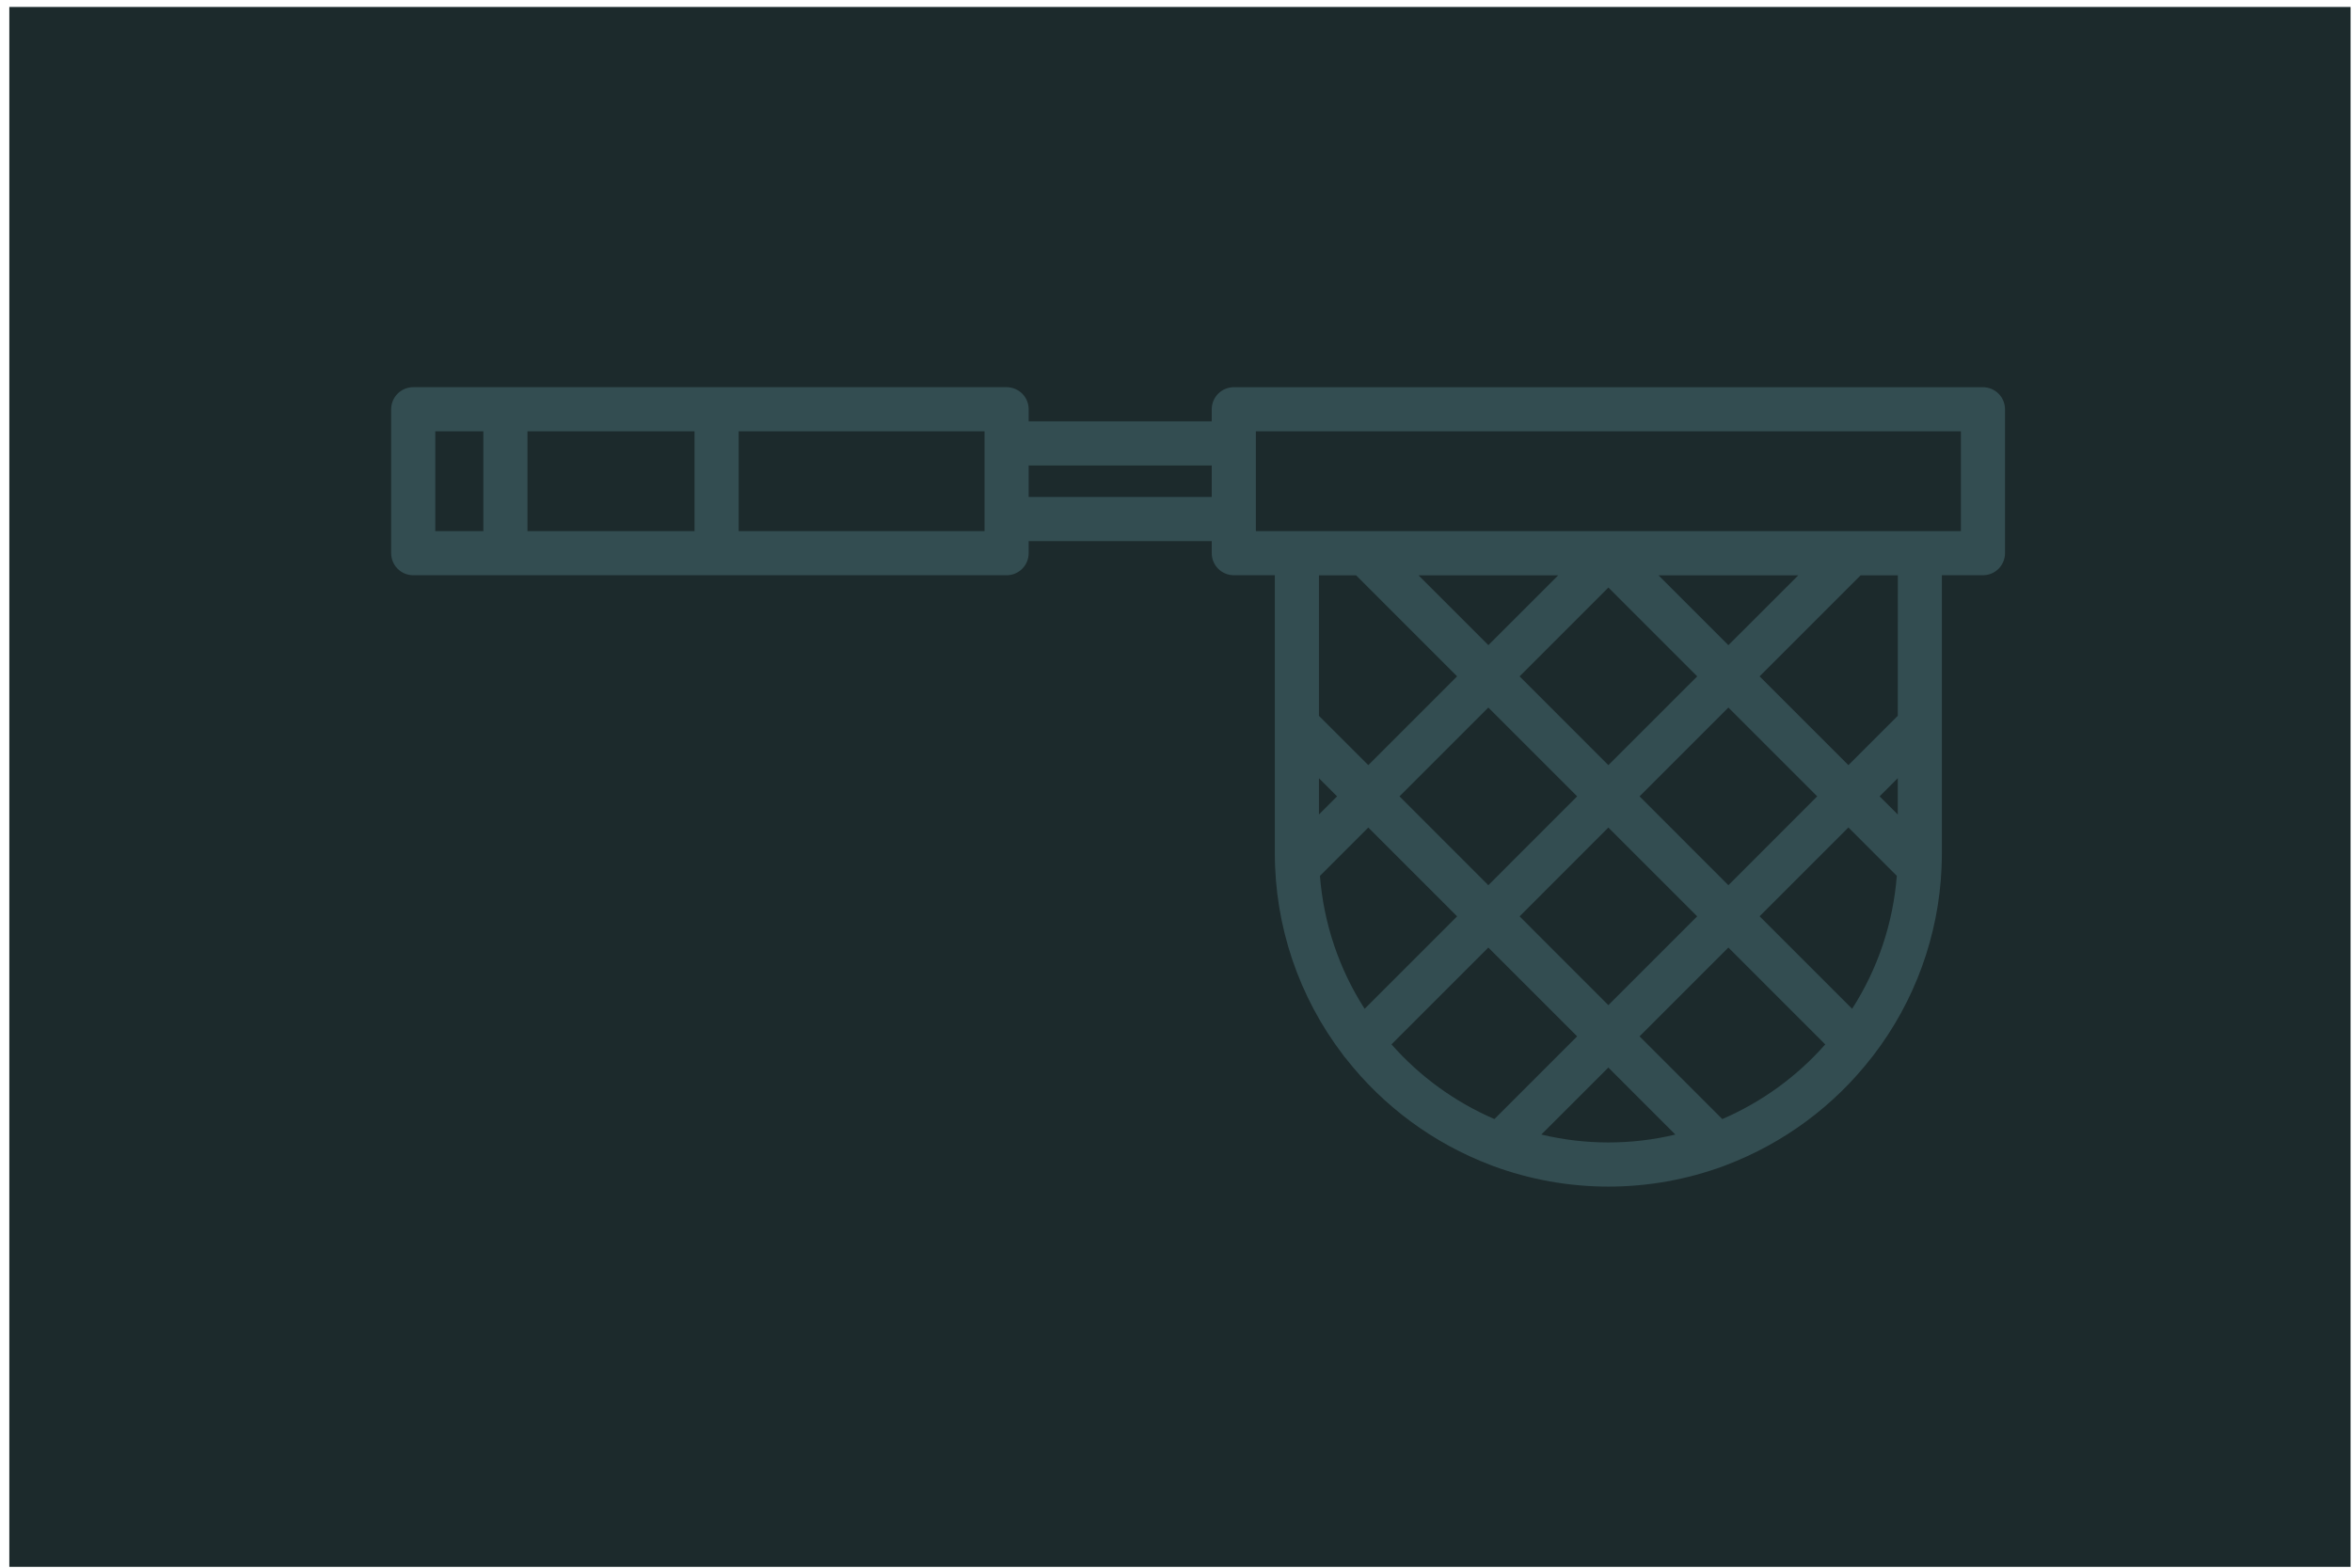
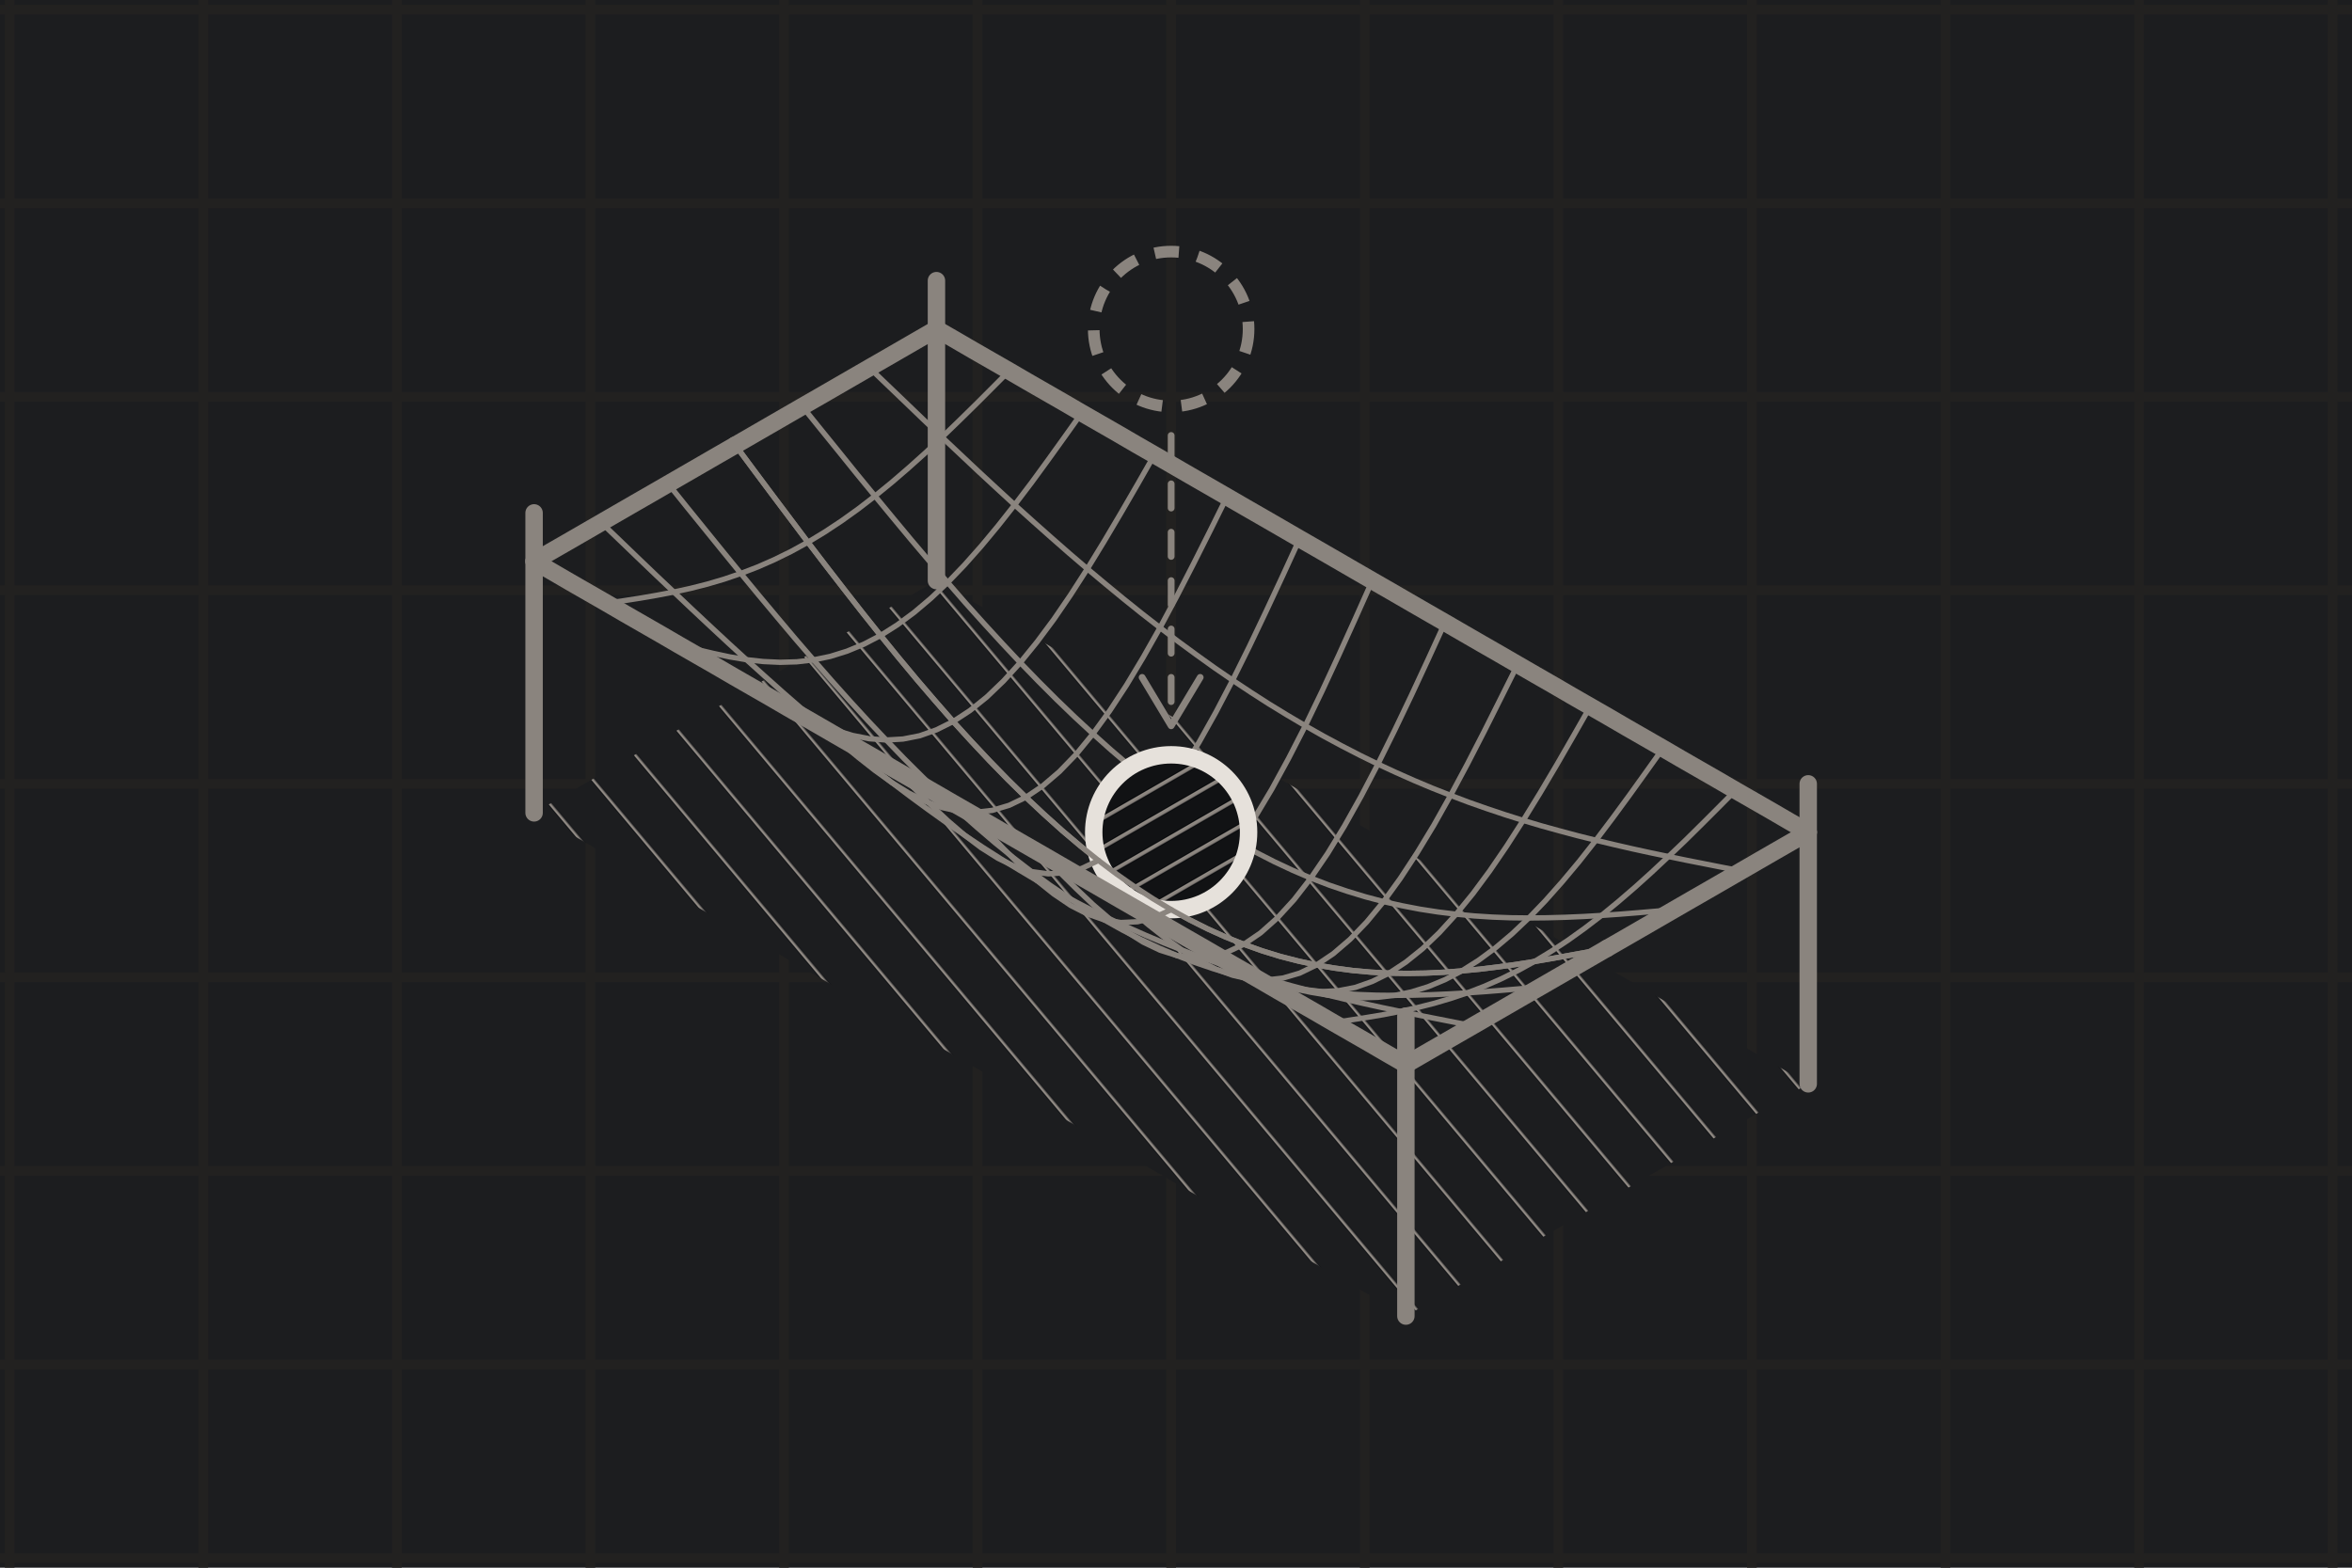
<svg xmlns="http://www.w3.org/2000/svg" width="243" height="162" viewBox="0 0 243 162" fill="none">
-   <rect x="0.963" y="0.719" width="241.888" height="161.192" fill="#1C2A2C" />
-   <path d="M204.87 40.013H127.472C126.868 40.013 126.288 40.254 125.86 40.681C125.433 41.108 125.193 41.688 125.192 42.292V43.539H106.278V42.29C106.278 41.685 106.038 41.106 105.61 40.678C105.183 40.251 104.603 40.011 103.999 40.01H42.693C42.393 40.01 42.097 40.07 41.82 40.184C41.543 40.299 41.292 40.467 41.08 40.679C40.869 40.891 40.701 41.143 40.586 41.419C40.472 41.696 40.413 41.993 40.413 42.292V57.165C40.414 57.769 40.654 58.349 41.081 58.776C41.509 59.204 42.088 59.444 42.693 59.444H103.999C104.603 59.444 105.183 59.204 105.61 58.776C106.038 58.349 106.278 57.769 106.278 57.165V55.914H125.192V57.162C125.193 57.767 125.433 58.346 125.86 58.773C126.288 59.201 126.868 59.441 127.472 59.442H131.711V88.157C131.704 95.689 134.179 103.014 138.751 108.999C138.838 109.135 138.938 109.262 139.05 109.378C142.935 114.338 148.099 118.144 153.987 120.385C154.06 120.419 154.135 120.448 154.211 120.474C161.932 123.335 170.422 123.335 178.143 120.474C178.209 120.45 178.273 120.426 178.34 120.396C184.289 118.134 189.5 114.276 193.399 109.246C193.464 109.175 193.524 109.098 193.578 109.018C197.839 103.448 200.287 96.704 200.593 89.698C200.593 89.669 200.593 89.641 200.593 89.612C200.612 89.13 200.629 88.648 200.629 88.161V74.96C200.629 74.925 200.629 74.889 200.629 74.853V59.444H204.868C205.167 59.444 205.464 59.386 205.741 59.271C206.018 59.157 206.269 58.989 206.481 58.777C206.693 58.565 206.861 58.314 206.976 58.037C207.091 57.761 207.15 57.464 207.15 57.165V42.292C207.15 41.688 206.909 41.108 206.482 40.681C206.055 40.254 205.475 40.013 204.87 40.013ZM44.972 44.572H49.938V54.885H44.972V44.572ZM54.497 54.885V44.572H71.757V54.885H54.497ZM101.719 54.885H76.318V44.572H101.719V54.885ZM106.278 51.355V48.098H125.192V51.355H106.278ZM191.352 104.242L181.794 94.684L190.971 85.507L195.971 90.507C195.591 95.4 194.004 100.122 191.352 104.251V104.242ZM136.372 90.511L141.367 85.516L150.544 94.693L140.989 104.248C138.339 100.121 136.753 95.401 136.372 90.511ZM160.991 59.451L153.773 66.667L146.556 59.451H160.991ZM166.174 60.714L175.352 69.891L166.169 79.068L156.999 69.891L166.174 60.714ZM150.543 69.891L141.367 79.068L136.27 73.972V59.451H140.104L150.543 69.891ZM136.27 80.419L138.143 82.292L136.27 84.166V80.419ZM144.591 82.292L153.768 73.115L162.945 82.292L153.768 91.476L144.591 82.292ZM166.169 85.516L175.346 94.693L166.169 103.87L156.999 94.693L166.169 85.516ZM169.393 82.292L178.57 73.115L187.747 82.292L178.57 91.476L169.393 82.292ZM194.195 82.292L196.072 80.415V84.169L194.195 82.292ZM196.072 73.967L190.971 79.068L181.794 69.891L192.235 59.451H196.078L196.072 73.967ZM178.57 66.672L171.354 59.456H185.787L178.57 66.672ZM143.763 107.923L153.768 97.917L162.945 107.094L154.4 115.64C150.328 113.884 146.696 111.249 143.763 107.923ZM159.247 117.239L166.169 110.318L173.091 117.241C168.541 118.332 163.797 118.331 159.247 117.239ZM177.94 115.641L169.393 107.094L178.57 97.917L188.578 107.926C185.645 111.251 182.012 113.886 177.94 115.641ZM202.591 54.885H129.752V44.572H202.591V54.885Z" fill="#334D51" />
+   <defs>
+     <pattern id="h1" width="5" height="5" patternUnits="userSpaceOnUse" patternTransform="rotate(-40)">
+       <rect width="5" height="5" fill="#1c1d1f" />
+       <line x1="0" y1="0" x2="0" y2="5" stroke="#8a847e" stroke-width="0.5" />
+     </pattern>
+     <pattern id="h2" width="2.6" height="2.6" patternUnits="userSpaceOnUse" patternTransform="rotate(60)">
+       <rect width="2.6" height="2.6" fill="#111214" />
+       <line x1="0" y1="0" x2="0" y2="2.6" stroke="#8a847e" stroke-width="0.75" />
+     </pattern>
+   </defs>
+   <rect width="243" height="162" fill="#1c1d1f" />
+   <g stroke="#222120" stroke-width="1">
+     <line x1="1" y1="0" x2="1" y2="162" />
+     <line x1="21" y1="0" x2="21" y2="162" />
+     <line x1="41" y1="0" x2="41" y2="162" />
+     <line x1="61" y1="0" x2="61" y2="162" />
+     <line x1="81" y1="0" x2="81" y2="162" />
+     <line x1="101" y1="0" x2="101" y2="162" />
+     <line x1="121" y1="0" x2="121" y2="162" />
+     <line x1="141" y1="0" x2="141" y2="162" />
+     <line x1="161" y1="0" x2="161" y2="162" />
+     <line x1="181" y1="0" x2="181" y2="162" />
+     <line x1="201" y1="0" x2="201" y2="162" />
+     <line x1="221" y1="0" x2="221" y2="162" />
+     <line x1="241" y1="0" x2="241" y2="162" />
+     <line x1="0" y1="1" x2="243" y2="1" />
+     <line x1="0" y1="21" x2="243" y2="21" />
+     <line x1="0" y1="41" x2="243" y2="41" />
+     <line x1="0" y1="61" x2="243" y2="61" />
+     <line x1="0" y1="81" x2="243" y2="81" />
+     <line x1="0" y1="101" x2="243" y2="101" />
+     <line x1="0" y1="121" x2="243" y2="121" />
+     <line x1="0" y1="141" x2="243" y2="141" />
+     <line x1="0" y1="161" x2="243" y2="161" />
+   </g>
+   <polygon points="96.75,60 186.82,112 145.25,136 55.18,84" fill="url(#h1)" />
+   <polyline points="96.75,60 96.75,29" fill="none" stroke="#8a847e" stroke-width="1.8" stroke-linejoin="round" stroke-linecap="round" />
+   <polyline points="186.82,112 186.82,81" fill="none" stroke="#8a847e" stroke-width="1.8" stroke-linejoin="round" stroke-linecap="round" />
+   <polyline points="96.75,34 95.02,35 93.29,36 91.56,37 89.82,38 88.09,39 86.36,40 84.63,41 82.89,42 81.16,43 79.43,44 77.7,45 75.97,46" fill="none" stroke="#8a847e" stroke-width="1.8" stroke-linejoin="round" stroke-linecap="round" />
+   <polyline points="104.26,38.33 102.52,40.08 100.79,41.81 99.06,43.51 97.33,45.18 95.6,46.8 93.86,48.36 92.13,49.85 90.4,51.26 88.67,52.59 86.94,53.83 85.2,54.98 83.47,56.03" fill="none" stroke="#8a847e" stroke-width="0.55" stroke-linejoin="round" stroke-linecap="round" />
+   <polyline points="111.76,42.67 110.03,45.1 108.3,47.51 106.57,49.88 104.83,52.17 103.1,54.36 101.37,56.44 99.64,58.39 97.91,60.19 96.17,61.83 94.44,63.29 92.71,64.57 90.98,65.67" fill="none" stroke="#8a847e" stroke-width="0.55" stroke-linejoin="round" stroke-linecap="round" />
+   <polyline points="119.27,47 117.54,50.03 115.8,53.03 114.07,55.95 112.34,58.78 110.61,61.47 108.88,64 107.14,66.34 105.41,68.47 103.68,70.37 101.95,72.03 100.22,73.42 98.48,74.56" fill="none" stroke="#8a847e" stroke-width="0.55" stroke-linejoin="round" stroke-linecap="round" />
+   <polyline points="126.77,51.33 125.04,54.82 123.31,58.26 121.58,61.62 119.85,64.86 118.11,67.93 116.38,70.81 114.65,73.45 112.92,75.83 111.19,77.94 109.45,79.74 107.72,81.22 105.99,82.39" fill="none" stroke="#8a847e" stroke-width="0.55" stroke-linejoin="round" stroke-linecap="round" />
+   <polyline points="134.28,55.67 132.55,59.44 130.81,63.17 129.08,66.8 127.35,70.29 125.62,73.6 123.89,76.69 122.15,79.53 120.42,82.07 118.69,84.3 116.96,86.19 115.23,87.74 113.49,88.92" fill="none" stroke="#8a847e" stroke-width="0.55" stroke-linejoin="round" stroke-linecap="round" />
+   <polyline points="141.78,60 140.05,63.87 138.32,67.69 136.59,71.42 134.86,75 133.12,78.39 131.39,81.56 129.66,84.45 127.93,87.05 126.2,89.33 124.46,91.25 122.73,92.81 121,94" fill="none" stroke="#8a847e" stroke-width="0.55" stroke-linejoin="round" stroke-linecap="round" />
+   <polyline points="149.29,64.33 147.56,68.11 145.83,71.83 144.09,75.47 142.36,78.96 140.63,82.27 138.9,85.36 137.17,88.19 135.43,90.74 133.7,92.97 131.97,94.86 130.24,96.4 128.51,97.58" fill="none" stroke="#8a847e" stroke-width="0.55" stroke-linejoin="round" stroke-linecap="round" />
+   <polyline points="156.8,68.67 155.06,72.15 153.33,75.6 151.6,78.96 149.87,82.19 148.14,85.27 146.4,88.14 144.67,90.78 142.94,93.17 141.21,95.27 139.48,97.07 137.74,98.56 136.01,99.72" fill="none" stroke="#8a847e" stroke-width="0.55" stroke-linejoin="round" stroke-linecap="round" />
+   <polyline points="164.3,73 162.57,76.03 160.84,79.03 159.11,81.95 157.37,84.78 155.64,87.47 153.91,90 152.18,92.34 150.44,94.47 148.71,96.37 146.98,98.03 145.25,99.42 143.52,100.56" fill="none" stroke="#8a847e" stroke-width="0.55" stroke-linejoin="round" stroke-linecap="round" />
+   <polyline points="171.81,77.33 170.07,79.77 168.34,82.18 166.61,84.54 164.88,86.83 163.15,89.03 161.41,91.11 159.68,93.06 157.95,94.86 156.22,96.5 154.49,97.96 152.75,99.24 151.02,100.33" fill="none" stroke="#8a847e" stroke-width="0.55" stroke-linejoin="round" stroke-linecap="round" />
+   <polyline points="179.31,81.67 177.58,83.41 175.85,85.14 174.12,86.85 172.38,88.51 170.65,90.13 168.92,91.69 167.19,93.18 165.46,94.6 163.72,95.93 161.99,97.17 160.26,98.31 158.53,99.36" fill="none" stroke="#8a847e" stroke-width="0.55" stroke-linejoin="round" stroke-linecap="round" />
+   <polyline points="186.82,86 185.09,87 183.35,88 181.62,89 179.89,90 178.16,91 176.43,92 174.69,93 172.96,94 171.23,95 169.5,96 167.77,97 166.03,98" fill="none" stroke="#8a847e" stroke-width="1.8" stroke-linejoin="round" stroke-linecap="round" />
+   <polyline points="96.75,34 98.63,35.08 100.5,36.17 102.38,37.25 104.26,38.33 106.13,39.42 108.01,40.5 109.89,41.58 111.76,42.67 113.64,43.75 115.52,44.83 117.39,45.92 119.27,47 121.14,48.08 123.02,49.17 124.9,50.25 126.77,51.33 128.65,52.42 130.53,53.5 132.4,54.58 134.28,55.67 136.16,56.75 138.03,57.83 139.91,58.92 141.78,60 143.66,61.08 145.54,62.17 147.41,63.25 149.29,64.33 151.17,65.42 153.04,66.5 154.92,67.58 156.8,68.67 158.67,69.75 160.55,70.83 162.42,71.92 164.3,73 166.18,74.08 168.05,75.17 169.93,76.25 171.81,77.33 173.68,78.42 175.56,79.5 177.44,80.58 179.31,81.67 181.19,82.75 183.07,83.83 184.94,84.92 186.82,86" fill="none" stroke="#8a847e" stroke-width="1.8" stroke-linejoin="round" stroke-linecap="round" />
+   <polyline points="89.82,38 91.7,39.8 93.58,41.6 95.45,43.4 97.33,45.18 99.21,46.95 101.08,48.71 102.96,50.45 104.83,52.17 106.71,53.86 108.59,55.53 110.46,57.17 112.34,58.78 114.22,60.35 116.09,61.89 117.97,63.4 119.85,64.86 121.72,66.28 123.6,67.66 125.47,69 127.35,70.29 129.23,71.54 131.1,72.74 132.98,73.89 134.86,75 136.73,76.06 138.61,77.07 140.49,78.04 142.36,78.96 144.24,79.83 146.11,80.66 147.99,81.45 149.87,82.19 151.74,82.9 153.62,83.56 155.5,84.19 157.37,84.78 159.25,85.34 161.13,85.86 163,86.36 164.88,86.83 166.76,87.28 168.63,87.71 170.51,88.12 172.38,88.51 174.26,88.9 176.14,89.27 178.01,89.64 179.89,90" fill="none" stroke="#8a847e" stroke-width="0.55" stroke-linejoin="round" stroke-linecap="round" />
+   <polyline points="82.89,42 84.77,44.33 86.65,46.65 88.52,48.97 90.4,51.26 92.28,53.54 94.15,55.79 96.03,58.01 97.91,60.19 99.78,62.34 101.66,64.43 103.54,66.48 105.41,68.47 107.29,70.41 109.16,72.28 111.04,74.09 112.92,75.83 114.79,77.5 116.67,79.1 118.55,80.62 120.42,82.07 122.3,83.44 124.18,84.72 126.05,85.93 127.93,87.05 129.8,88.1 131.68,89.06 133.56,89.94 135.43,90.74 137.31,91.46 139.19,92.1 141.06,92.67 142.94,93.17 144.82,93.59 146.69,93.95 148.57,94.24 150.44,94.47 152.32,94.65 154.2,94.77 156.07,94.84 157.95,94.86 159.83,94.84 161.7,94.79 163.58,94.71 165.46,94.6 167.33,94.47 169.21,94.32 171.09,94.16 172.96,94" fill="none" stroke="#8a847e" stroke-width="0.55" stroke-linejoin="round" stroke-linecap="round" />
+   <polyline points="75.97,46 77.84,48.52 79.72,51.04 81.6,53.54 83.47,56.03 85.35,58.49 87.23,60.92 89.1,63.31 90.98,65.67 92.85,67.97 94.73,70.23 96.61,72.42 98.48,74.56 100.36,76.62 102.24,78.62 104.11,80.54 105.99,82.39 107.87,84.15 109.74,85.83 111.62,87.42 113.49,88.92 115.37,90.33 117.25,91.65 119.12,92.87 121,94 122.88,95.04 124.75,95.98 126.63,96.83 128.51,97.58 130.38,98.25 132.26,98.83 134.13,99.31 136.01,99.72 137.89,100.04 139.76,100.29 141.64,100.46 143.52,100.56 145.39,100.59 147.27,100.56 149.15,100.47 151.02,100.33 152.9,100.15 154.77,99.92 156.65,99.66 158.53,99.36 160.4,99.04 162.28,98.7 164.16,98.36 166.03,98" fill="none" stroke="#8a847e" stroke-width="0.55" stroke-linejoin="round" stroke-linecap="round" />
+   <circle cx="121" cy="86" r="8" fill="url(#h2)" stroke="#e6e1db" stroke-width="1.8" />
+   <polyline points="75.97,46 74.23,47 72.5,48 70.77,49 69.04,50 67.31,51 65.57,52 63.84,53 62.11,54 60.38,55 58.65,56 56.91,57 55.18,58" fill="none" stroke="#8a847e" stroke-width="1.8" stroke-linejoin="round" stroke-linecap="round" />
+   <polyline points="83.47,56.03 81.74,56.98 80.01,57.83 78.28,58.59 76.54,59.26 74.81,59.85 73.08,60.36 71.35,60.8 69.62,61.18 67.88,61.51 66.15,61.81 64.42,62.08 62.69,62.33" fill="none" stroke="#8a847e" stroke-width="0.55" stroke-linejoin="round" stroke-linecap="round" />
+   <polyline points="90.98,65.67 89.25,66.57 87.51,67.29 85.78,67.83 84.05,68.19 82.32,68.39 80.59,68.44 78.85,68.36 77.12,68.17 75.39,67.88 73.66,67.51 71.93,67.1 70.19,66.67" fill="none" stroke="#8a847e" stroke-width="0.55" stroke-linejoin="round" stroke-linecap="round" />
+   <polyline points="98.48,74.56 96.75,75.42 95.02,76.03 93.29,76.37 91.56,76.47 89.82,76.34 88.09,76 86.36,75.47 84.63,74.78 82.89,73.95 81.16,73.03 79.43,72.03 77.7,71" fill="none" stroke="#8a847e" stroke-width="0.55" stroke-linejoin="round" stroke-linecap="round" />
+   <polyline points="105.99,82.39 104.26,83.22 102.52,83.74 100.79,83.94 99.06,83.83 97.33,83.45 95.6,82.81 93.86,81.93 92.13,80.86 90.4,79.62 88.67,78.26 86.94,76.82 85.2,75.33" fill="none" stroke="#8a847e" stroke-width="0.55" stroke-linejoin="round" stroke-linecap="round" />
+   <polyline points="113.49,88.92 111.76,89.74 110.03,90.19 108.3,90.3 106.57,90.07 104.83,89.53 103.1,88.69 101.37,87.6 99.64,86.29 97.91,84.8 96.17,83.17 94.44,81.44 92.71,79.67" fill="none" stroke="#8a847e" stroke-width="0.55" stroke-linejoin="round" stroke-linecap="round" />
+   <polyline points="121,94 119.27,94.81 117.54,95.25 115.8,95.33 114.07,95.05 112.34,94.45 110.61,93.56 108.88,92.39 107.14,91 105.41,89.42 103.68,87.69 101.95,85.87 100.22,84" fill="none" stroke="#8a847e" stroke-width="0.55" stroke-linejoin="round" stroke-linecap="round" />
+   <polyline points="128.51,97.58 126.77,98.4 125.04,98.86 123.31,98.97 121.58,98.74 119.85,98.19 118.11,97.36 116.38,96.27 114.65,94.96 112.92,93.47 111.19,91.83 109.45,90.11 107.72,88.33" fill="none" stroke="#8a847e" stroke-width="0.55" stroke-linejoin="round" stroke-linecap="round" />
+   <polyline points="136.01,99.72 134.28,100.56 132.55,101.07 130.81,101.27 129.08,101.17 127.35,100.78 125.62,100.14 123.89,99.27 122.15,98.19 120.42,96.96 118.69,95.6 116.96,94.15 115.23,92.67" fill="none" stroke="#8a847e" stroke-width="0.55" stroke-linejoin="round" stroke-linecap="round" />
+   <polyline points="143.52,100.56 141.78,101.42 140.05,102.03 138.32,102.37 136.59,102.47 134.86,102.34 133.12,102 131.39,101.47 129.66,100.78 127.93,99.95 126.2,99.03 124.46,98.03 122.73,97" fill="none" stroke="#8a847e" stroke-width="0.55" stroke-linejoin="round" stroke-linecap="round" />
+   <polyline points="151.02,100.33 149.29,101.24 147.56,101.96 145.83,102.5 144.09,102.86 142.36,103.06 140.63,103.11 138.9,103.03 137.17,102.83 135.43,102.54 133.7,102.18 131.97,101.77 130.24,101.33" fill="none" stroke="#8a847e" stroke-width="0.55" stroke-linejoin="round" stroke-linecap="round" />
+   <polyline points="158.53,99.36 156.8,100.31 155.06,101.17 153.33,101.93 151.6,102.6 149.87,103.18 148.14,103.69 146.4,104.13 144.67,104.51 142.94,104.85 141.21,105.14 139.48,105.41 137.74,105.67" fill="none" stroke="#8a847e" stroke-width="0.55" stroke-linejoin="round" stroke-linecap="round" />
+   <polyline points="166.03,98 164.3,99 162.57,100 160.84,101 159.11,102 157.37,103 155.64,104 153.91,105 152.18,106 150.44,107 148.71,108 146.98,109 145.25,110" fill="none" stroke="#8a847e" stroke-width="1.8" stroke-linejoin="round" stroke-linecap="round" />
+   <polyline points="75.97,46 77.84,48.52 79.72,51.04 81.6,53.54 83.47,56.03 85.35,58.49 87.23,60.92 89.1,63.31 90.98,65.67 92.85,67.97 94.73,70.23 96.61,72.42 98.48,74.56 100.36,76.62 102.24,78.62 104.11,80.54 105.99,82.39 107.87,84.15 109.74,85.83 111.62,87.42 113.49,88.92 115.37,90.33 117.25,91.65 119.12,92.87 121,94 122.88,95.04 124.75,95.98 126.63,96.83 128.51,97.58 130.38,98.25 132.26,98.83 134.13,99.31 136.01,99.72 137.89,100.04 139.76,100.29 141.64,100.46 143.52,100.56 145.39,100.59 147.27,100.56 149.15,100.47 151.02,100.33 152.9,100.15 154.77,99.92 156.65,99.66 158.53,99.36 160.4,99.04 162.28,98.7 164.16,98.36 166.03,98" fill="none" stroke="#8a847e" stroke-width="0.55" stroke-linejoin="round" stroke-linecap="round" />
+   <polyline points="69.04,50 70.91,52.33 72.79,54.65 74.67,56.97 76.54,59.26 78.42,61.54 80.3,63.79 82.17,66.01 84.05,68.19 85.93,70.34 87.8,72.43 89.68,74.48 91.56,76.47 93.43,78.41 95.31,80.28 97.18,82.09 99.06,83.83 100.94,85.5 102.81,87.1 104.69,88.62 106.57,90.07 108.44,91.44 110.32,92.72 112.2,93.93 114.07,95.05 115.95,96.1 117.82,97.06 119.7,97.94 121.58,98.74 123.45,99.46 125.33,100.1 127.21,100.67 129.08,101.17 130.96,101.59 132.84,101.95 134.71,102.24 136.59,102.47 138.46,102.65 140.34,102.77 142.22,102.84 144.09,102.86 145.97,102.84 147.85,102.79 149.72,102.71 151.6,102.6 153.48,102.47 155.35,102.32 157.23,102.16 159.11,102" fill="none" stroke="#8a847e" stroke-width="0.55" stroke-linejoin="round" stroke-linecap="round" />
+   <polyline points="62.11,54 63.99,55.8 65.86,57.6 67.74,59.4 69.62,61.18 71.49,62.95 73.37,64.71 75.24,66.45 77.12,68.17 79,69.86 80.87,71.53 82.75,73.17 84.63,74.78 86.5,76.35 88.38,77.89 90.26,79.4 92.13,80.86 94.01,82.28 95.89,83.66 97.76,85 99.64,86.29 101.51,87.54 103.39,88.74 105.27,89.89 107.14,91 109.02,92.06 110.9,93.07 112.77,94.04 114.65,94.96 116.53,95.83 118.4,96.66 120.28,97.45 122.15,98.19 124.03,98.9 125.91,99.56 127.78,100.19 129.66,100.78 131.54,101.34 133.41,101.86 135.29,102.36 137.17,102.83 139.04,103.28 140.92,103.71 142.79,104.12 144.67,104.51 146.55,104.9 148.42,105.27 150.3,105.64 152.18,106" fill="none" stroke="#8a847e" stroke-width="0.55" stroke-linejoin="round" stroke-linecap="round" />
+   <polyline points="55.18,58 57.06,59.08 58.93,60.17 60.81,61.25 62.69,62.33 64.56,63.42 66.44,64.5 68.32,65.58 70.19,66.67 72.07,67.75 73.95,68.83 75.82,69.92 77.7,71 79.58,72.08 81.45,73.17 83.33,74.25 85.2,75.33 87.08,76.42 88.96,77.5 90.83,78.58 92.71,79.67 94.59,80.75 96.46,81.83 98.34,82.92 100.22,84 102.09,85.08 103.97,86.17 105.84,87.25 107.72,88.33 109.6,89.42 111.47,90.5 113.35,91.58 115.23,92.67 117.1,93.75 118.98,94.83 120.86,95.92 122.73,97 124.61,98.08 126.48,99.17 128.36,100.25 130.24,101.33 132.11,102.42 133.99,103.5 135.87,104.58 137.74,105.67 139.62,106.75 141.5,107.83 143.37,108.92 145.25,110" fill="none" stroke="#8a847e" stroke-width="1.8" stroke-linejoin="round" stroke-linecap="round" />
+   <polyline points="55.18,84 55.18,53" fill="none" stroke="#8a847e" stroke-width="1.8" stroke-linejoin="round" stroke-linecap="round" />
+   <polyline points="145.25,136 145.25,105" fill="none" stroke="#8a847e" stroke-width="1.8" stroke-linejoin="round" stroke-linecap="round" />
+   <circle cx="121" cy="34" r="8" fill="none" stroke="#8a847e" stroke-width="1.2" stroke-dasharray="2.5 2" />
+   <polyline points="121,45 121,74" fill="none" stroke="#8a847e" stroke-width="0.7" stroke-linejoin="round" stroke-linecap="round" stroke-dasharray="2.5 2.5" />
+   <polyline points="118,70 121,75 124,70" fill="none" stroke="#8a847e" stroke-width="0.7" stroke-linejoin="round" stroke-linecap="round" />
</svg>
